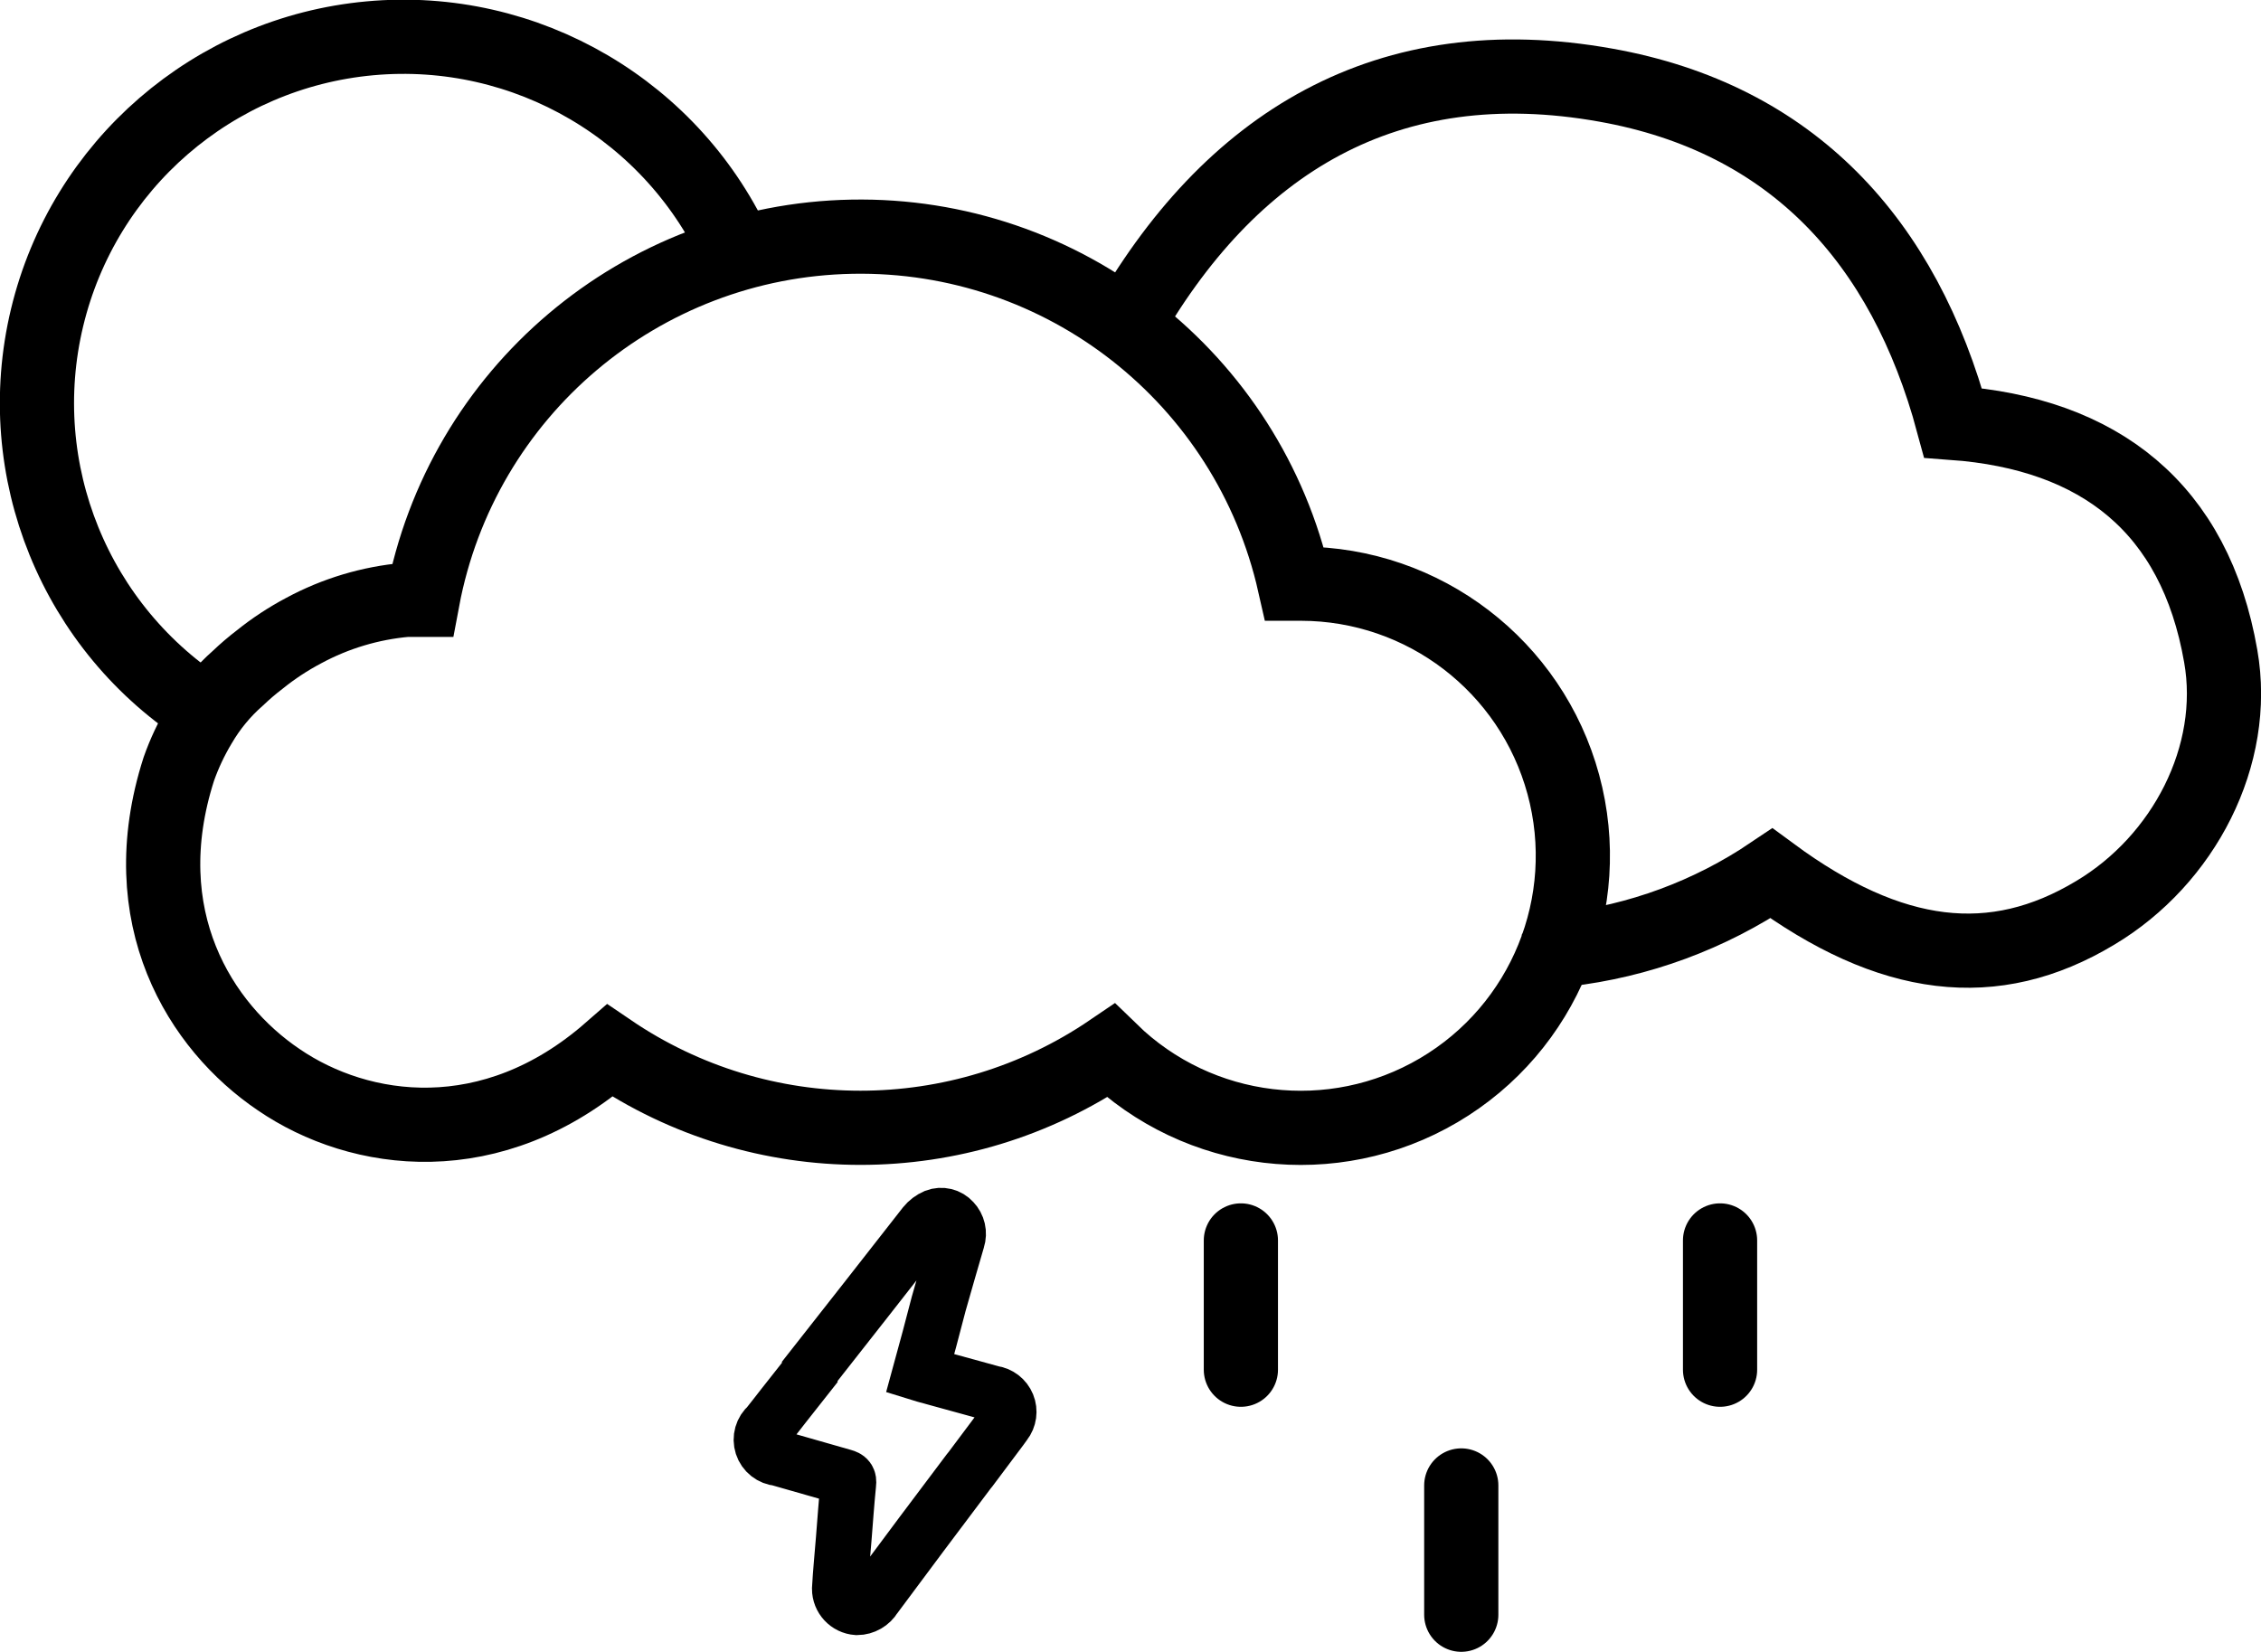
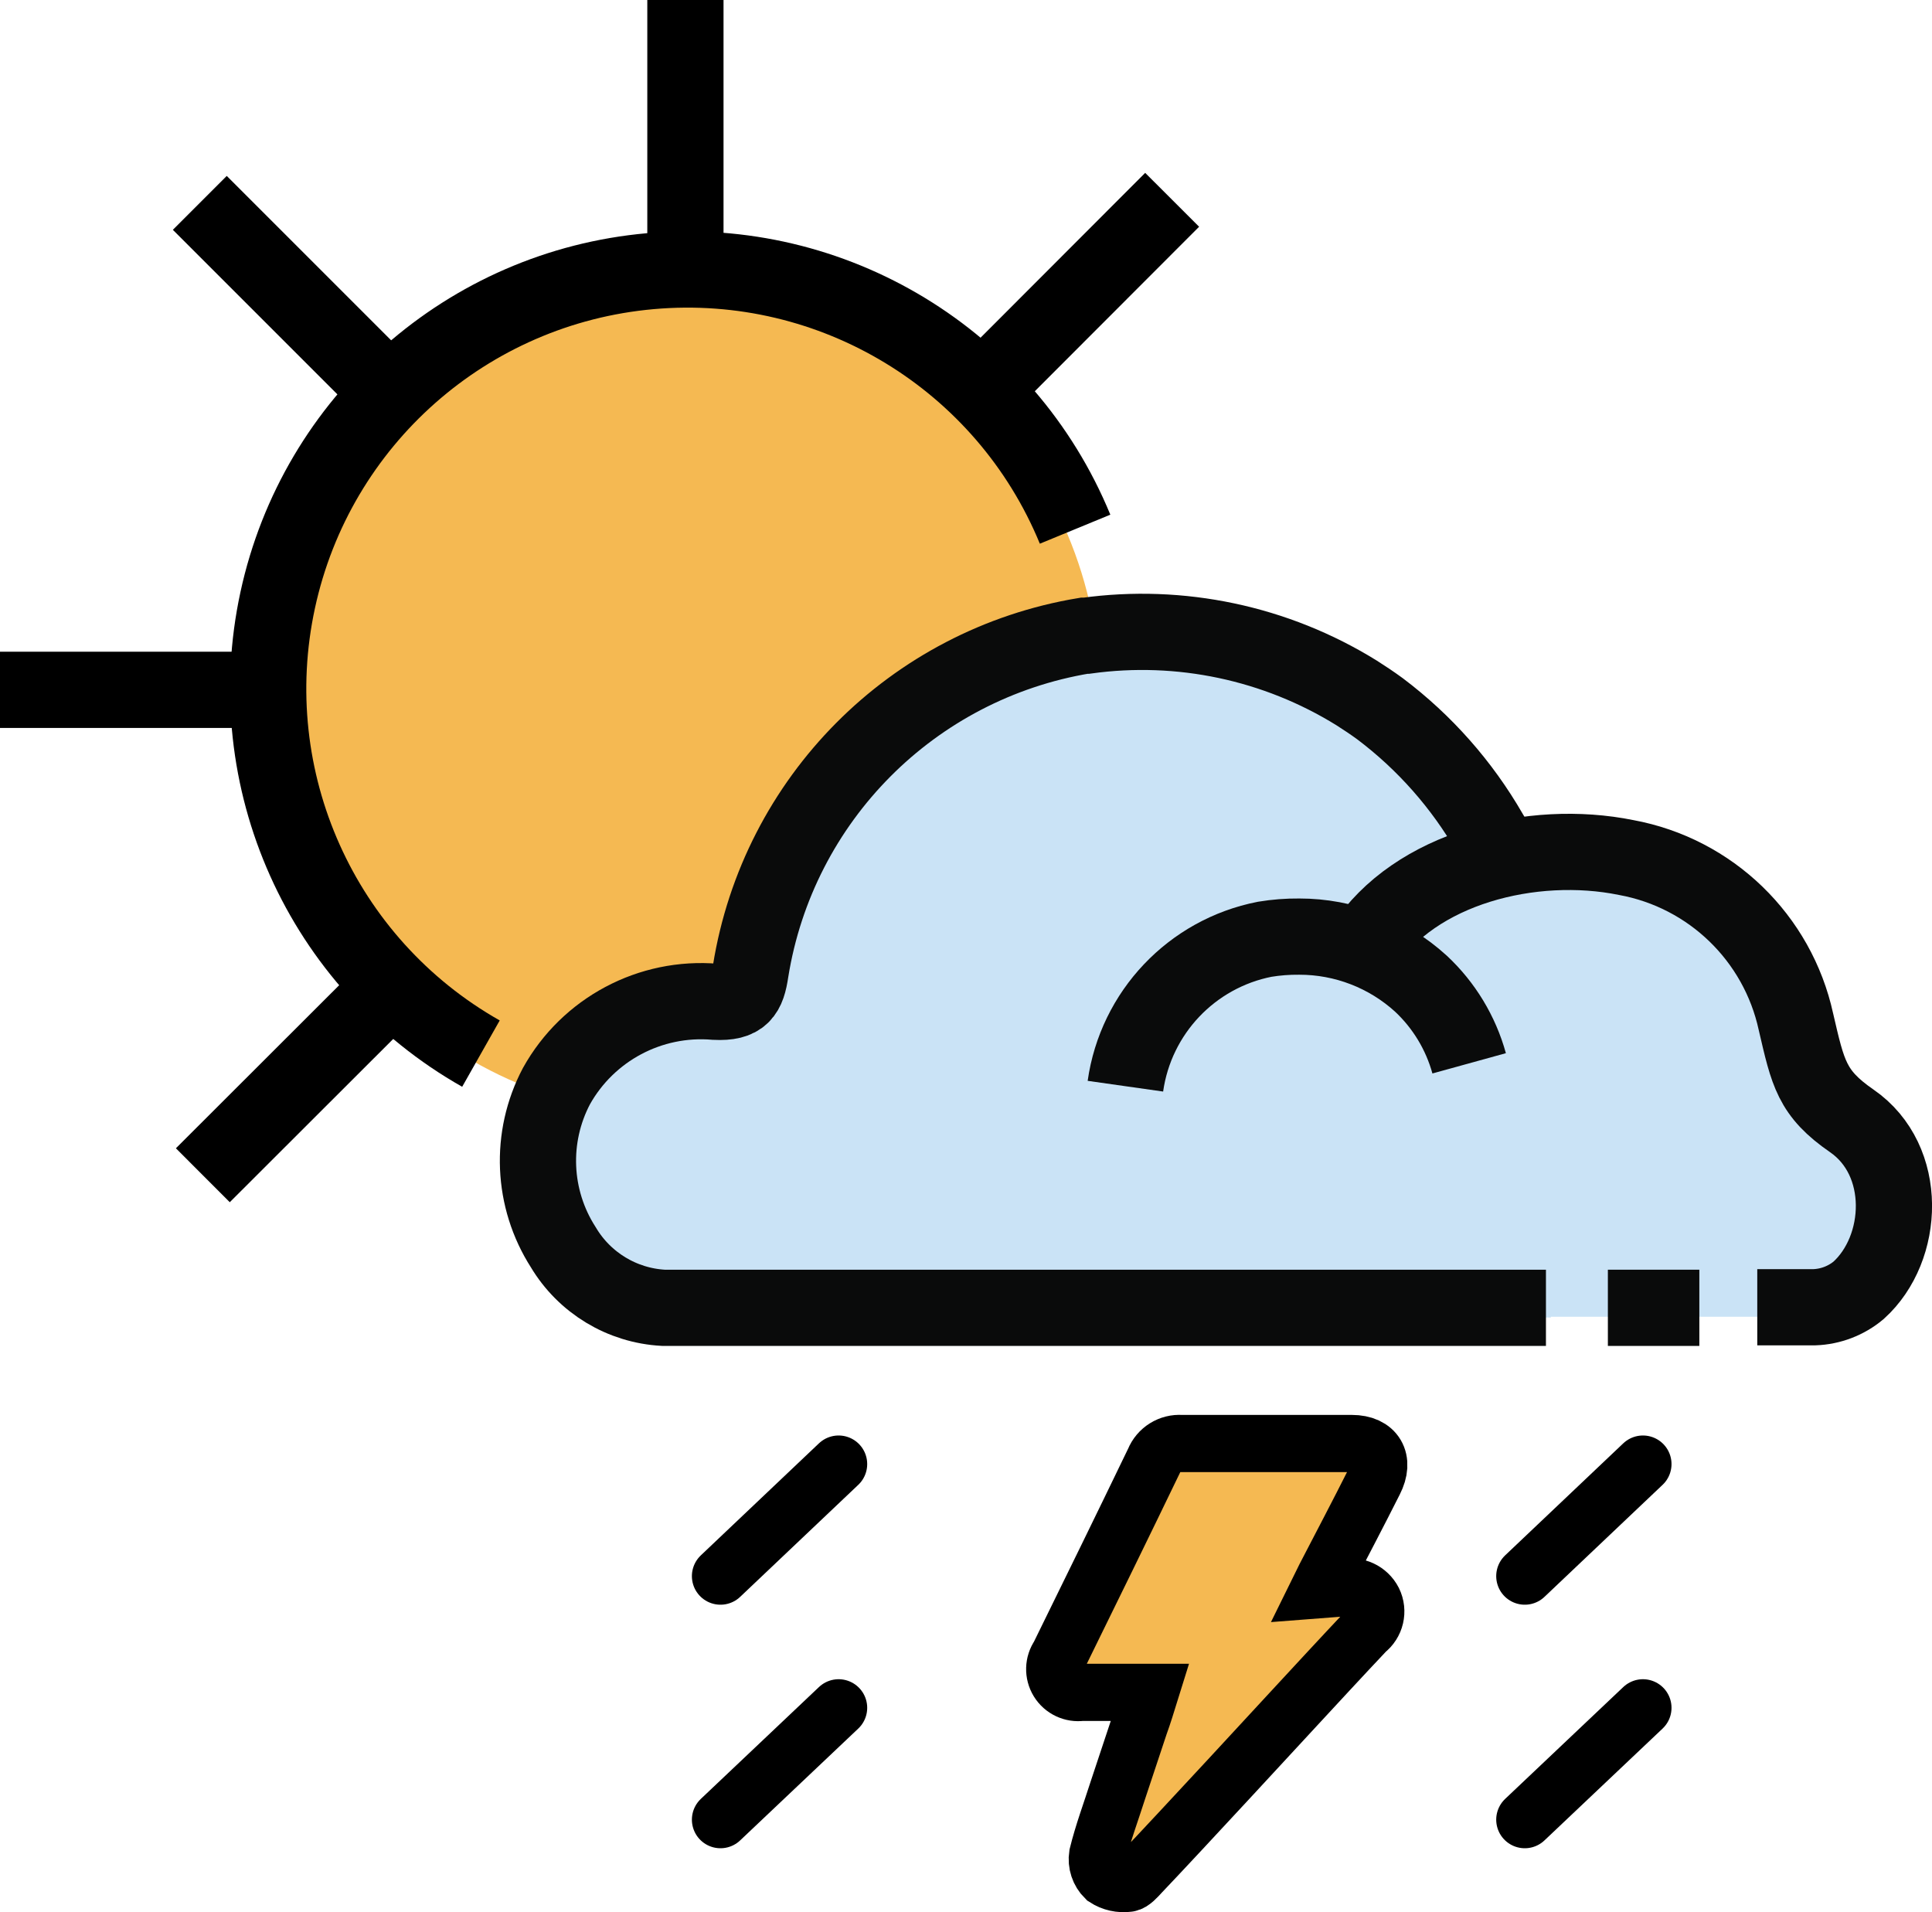
- <svg xmlns="http://www.w3.org/2000/svg" viewBox="0 0 121.88 89.06">
+ <svg xmlns="http://www.w3.org/2000/svg" viewBox="0 0 101.39 100.33">
  <defs>
-     <style>.cls-1,.cls-2,.cls-3{fill:none;stroke:#000;stroke-miterlimit:10;}.cls-1,.cls-2{stroke-width:4px;}.cls-2{stroke-linecap:round;}.cls-3{stroke-width:3px;}</style>
+     <style>.cls-1{fill:#f5b952;}.cls-2{fill:#cae3f6;}.cls-3,.cls-4,.cls-5,.cls-6,.cls-7{fill:none;stroke-miterlimit:10;}.cls-3,.cls-4,.cls-5,.cls-6{stroke:#000;}.cls-3,.cls-4{stroke-width:3px;}.cls-4{stroke-linecap:round;}.cls-5,.cls-6,.cls-7{stroke-width:4px;}.cls-6{stroke-linecap:square;}.cls-7{stroke:#0a0b0b;}</style>
  </defs>
  <g id="Layer_2" data-name="Layer 2">
    <g id="Layer_1-2" data-name="Layer 1">
-       <path class="cls-1" d="M39.79,13.71A19.75,19.75,0,1,0,11.21,38.44" />
-       <path class="cls-1" d="M83.58,51.66a1.27,1.27,0,0,1,.78-.46,25,25,0,0,0,11.13-4.11c6.44,4.75,12,5.41,17.45,2.13,4.78-2.85,7.71-8.49,6.77-13.84-1.39-8-6.53-12-14.43-12.58C102.64,13,96.6,6.38,86.56,4.59c-11.74-2.1-20.29,3.05-26,13.23" />
-       <path class="cls-1" d="M70.14,31.47l-.36,0a24,24,0,0,0-47,.87c-.29,0-.58,0-.87,0A14.27,14.27,0,0,0,16.37,34,14.8,14.8,0,0,0,14,35.56a14.06,14.06,0,0,0-1.17,1,10.07,10.07,0,0,0-2.06,2.5,13.13,13.13,0,0,0-1.13,2.4c-2.57,8,1.16,13.9,5.38,16.75,4.38,3,11.5,4,17.86-1.56a24,24,0,0,0,27,0A14.67,14.67,0,1,0,70.14,31.47Z" />
-       <line class="cls-2" x1="92.72" y1="66.88" x2="92.72" y2="73.85" />
-       <line class="cls-2" x1="66.89" y1="66.88" x2="66.89" y2="73.85" />
-       <line class="cls-2" x1="78.77" y1="80.09" x2="78.77" y2="87.06" />
-       <path class="cls-3" d="M53.5,75.13l-3.64-1-.26-.08q.52-1.89,1-3.75c.33-1.16.66-2.31,1-3.47a1,1,0,0,0-.23-1,.86.86,0,0,0-.95-.23,1.51,1.51,0,0,0-.57.43Q46.75,70,43.65,73.94l0,.06-1.42,1.8h0c-.26.33-.54.7-.83,1.06a1,1,0,0,0,.57,1.76l3.5,1c.22.06.29.14.26.37-.1,1-.17,2-.25,3s-.16,1.78-.21,2.67a1,1,0,0,0,.93,1,1.11,1.11,0,0,0,.94-.54q2.53-3.41,5.08-6.79l.09-.11,1.64-2.19.21-.29A1,1,0,0,0,53.5,75.13Z" />
+       <path class="cls-1" d="M59.25,98.43c1.92-2,7.83-8.42,7.83-8.42h0c1.36-1.47,2.67-2.89,4-4.3a1.29,1.29,0,0,0,.39-1.57A1.34,1.34,0,0,0,70,83.45c-.43,0-.86.07-1.38.11.14-.28.23-.48.33-.67l2.59-5c.58-1.13.06-2-1.18-2-3,0-6,0-8.95,0a1.41,1.41,0,0,0-1.42.89c-1.66,3.41-3.33,6.83-5,10.24A1.24,1.24,0,0,0,56.17,89h3.6c-.19.61-.35,1.17-.56,1.72L58.11,94c-.4,1.22-.82,2.34-1.1,3.48a1.44,1.44,0,0,0,.34,1.17,1.77,1.77,0,0,0,1.2.27C58.8,98.94,59.05,98.65,59.25,98.43Z" />
+       <path class="cls-1" d="M35.74,14.58a22,22,0,1,0,22,22A22,22,0,0,0,35.74,14.58Z" />
+       <path class="cls-2" d="M81.39,69.14H35a6.57,6.57,0,0,1-5.27-3.24,8.54,8.54,0,0,1,8-13.12c1.4.07,1.69-.45,1.86-1.63A21.44,21.44,0,0,1,57.12,33.3l.11,0a21,21,0,0,1,14.2,3.06c.42.25.83.54,1.25.85a22.12,22.12,0,0,1,5.75,6.61L79.1,45" />
+       <path class="cls-2" d="M59.29,57.27a9.25,9.25,0,0,1,7.32-7.84,10.54,10.54,0,0,1,1.81-.14,9.41,9.41,0,0,1,6.4,2.51,9.11,9.11,0,0,1,2.53,4.3" />
+       <path class="cls-2" d="M71.81,49.87c2.69-4.2,8.86-5.74,13.79-4.71a11.26,11.26,0,0,1,8.92,8.75c.63,2.76.83,3.81,2.93,5.29,3,2.1,2.78,6.8.36,9a3.78,3.78,0,0,1-2.32.9h-16" />
+       <line class="cls-2" x1="84.64" y1="69.13" x2="89.44" y2="69.13" />
+       <path class="cls-3" d="M59.87,98.3c1.91-2,7.83-8.42,7.83-8.42h0c1.36-1.47,2.67-2.89,4-4.3A1.28,1.28,0,0,0,72.07,84a1.33,1.33,0,0,0-1.48-.69c-.43.05-.87.07-1.38.11l.33-.67c.86-1.66,1.73-3.31,2.58-5,.58-1.13.07-2-1.18-2-3,0-6,0-8.94,0a1.43,1.43,0,0,0-1.43.89c-1.65,3.42-3.32,6.83-5,10.25a1.23,1.23,0,0,0,1.18,1.92h3.61c-.19.61-.36,1.17-.56,1.72l-1.11,3.34c-.39,1.22-.81,2.34-1.09,3.48A1.4,1.4,0,0,0,58,98.56a1.79,1.79,0,0,0,1.21.27C59.41,98.81,59.67,98.52,59.87,98.3Z" />
+       <line class="cls-4" x1="86.22" y1="89.62" x2="80.02" y2="95.49" />
+       <line class="cls-4" x1="44.01" y1="89.62" x2="37.81" y2="95.49" />
+       <line class="cls-4" x1="86.22" y1="76.83" x2="80.02" y2="82.71" />
+       <line class="cls-4" x1="44.01" y1="76.83" x2="37.81" y2="82.71" />
+       <path class="cls-5" d="M56.42,27.77A22,22,0,1,0,25.24,55.29" />
+       <line class="cls-6" x1="35.97" y1="14.01" x2="35.97" y2="2" />
+       <line class="cls-6" x1="14.01" y1="36.2" x2="2" y2="36.2" />
+       <line class="cls-6" x1="20.4" y1="20.56" x2="11.9" y2="12.06" />
+       <line class="cls-6" x1="51.61" y1="20.4" x2="60.1" y2="11.9" />
+       <line class="cls-6" x1="20.56" y1="51.77" x2="12.06" y2="60.26" />
+       <path class="cls-7" d="M81.13,68.63H34.82a6.53,6.53,0,0,1-5.26-3.18A8.4,8.4,0,0,1,29.2,57a8.69,8.69,0,0,1,8.33-4.43c1.4.07,1.69-.44,1.86-1.6A21.26,21.26,0,0,1,56.9,33.36l.11,0a21.37,21.37,0,0,1,14.18,3c.41.26.83.54,1.24.84a21.74,21.74,0,0,1,5.75,6.51l.67,1.13" />
+       <path class="cls-7" d="M59.06,57a9.17,9.17,0,0,1,7.31-7.71,10.54,10.54,0,0,1,1.81-.14,9.47,9.47,0,0,1,6.39,2.47A9,9,0,0,1,77.1,55.8" />
+       <path class="cls-7" d="M71.57,49.67C74.25,45.54,80.41,44,85.34,45a11.19,11.19,0,0,1,8.91,8.62c.63,2.71.83,3.75,2.93,5.2,3,2.07,2.78,6.7.36,8.89a3.83,3.83,0,0,1-2.32.89h-3" />
+       <line class="cls-7" x1="84.38" y1="68.63" x2="89.18" y2="68.63" />
    </g>
  </g>
</svg>
